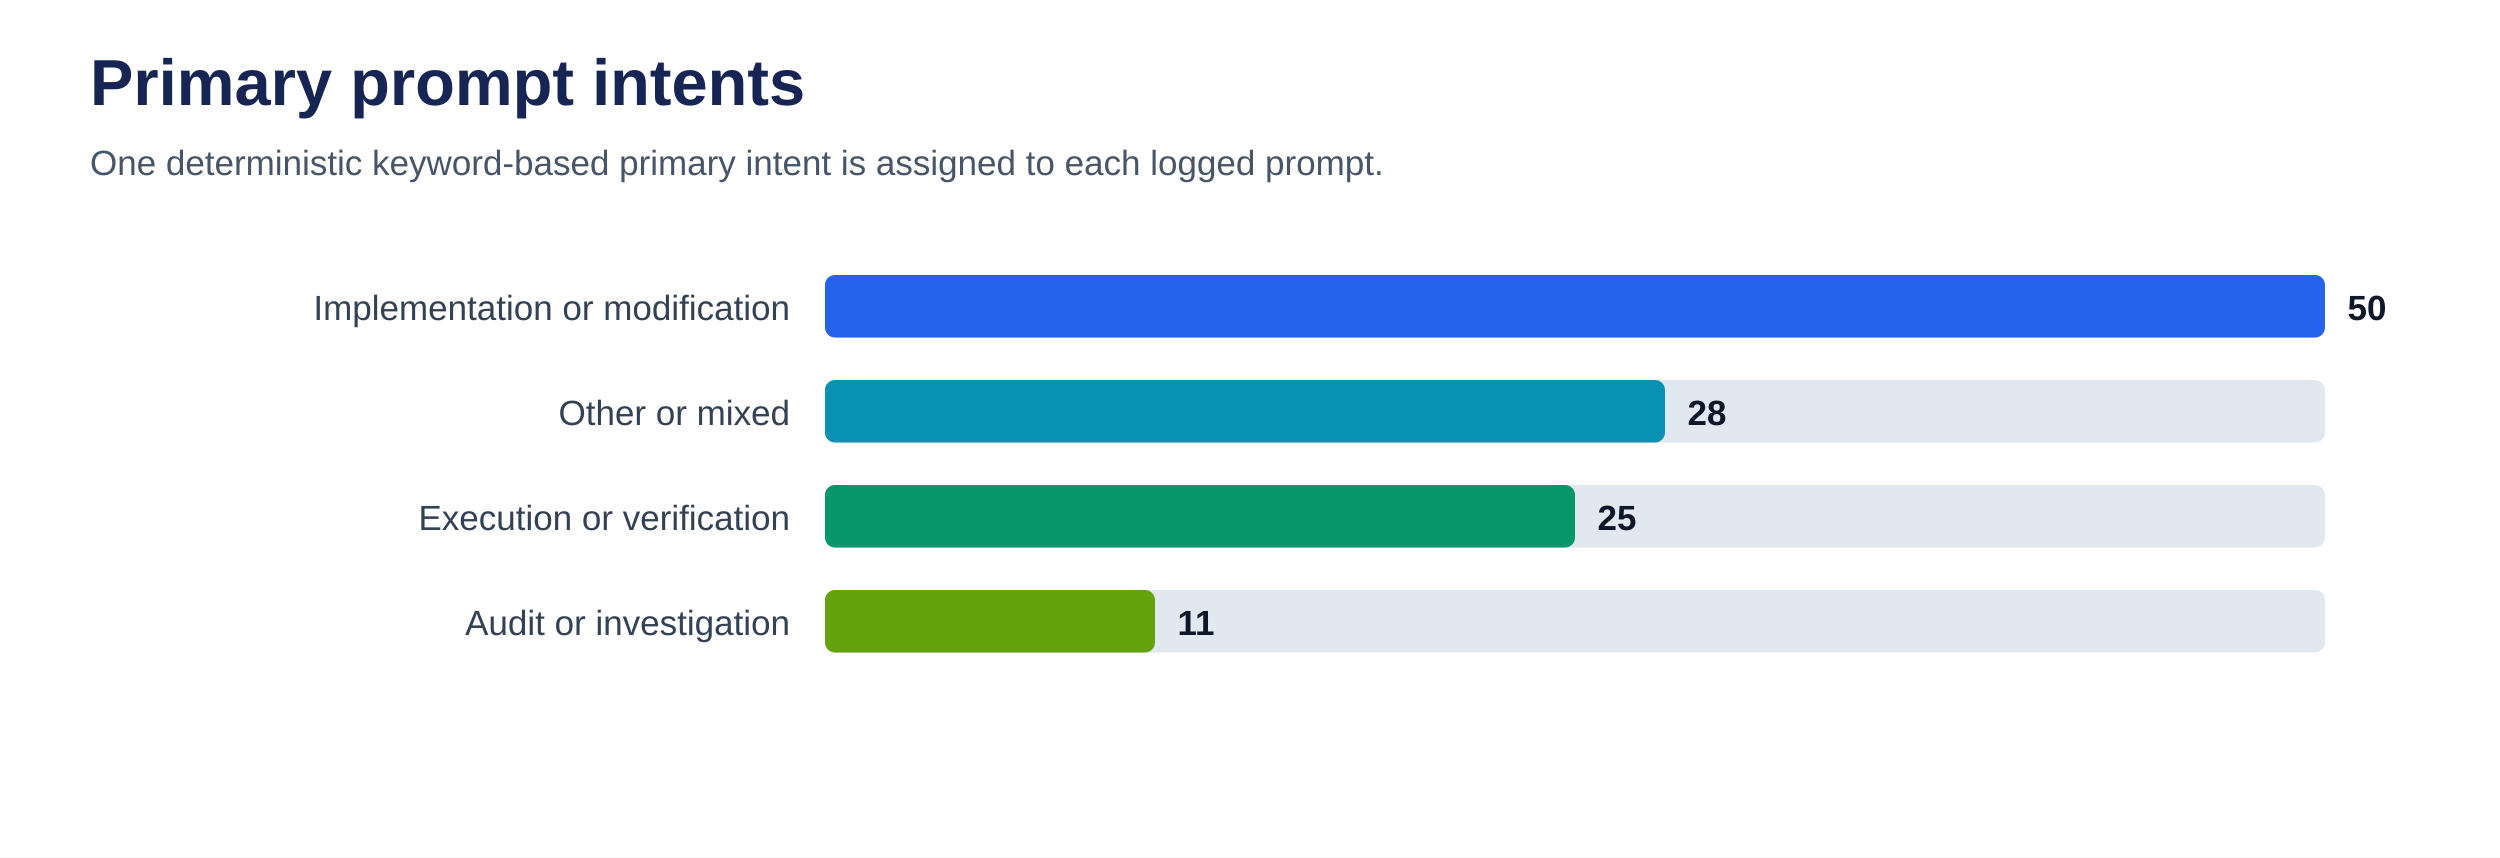
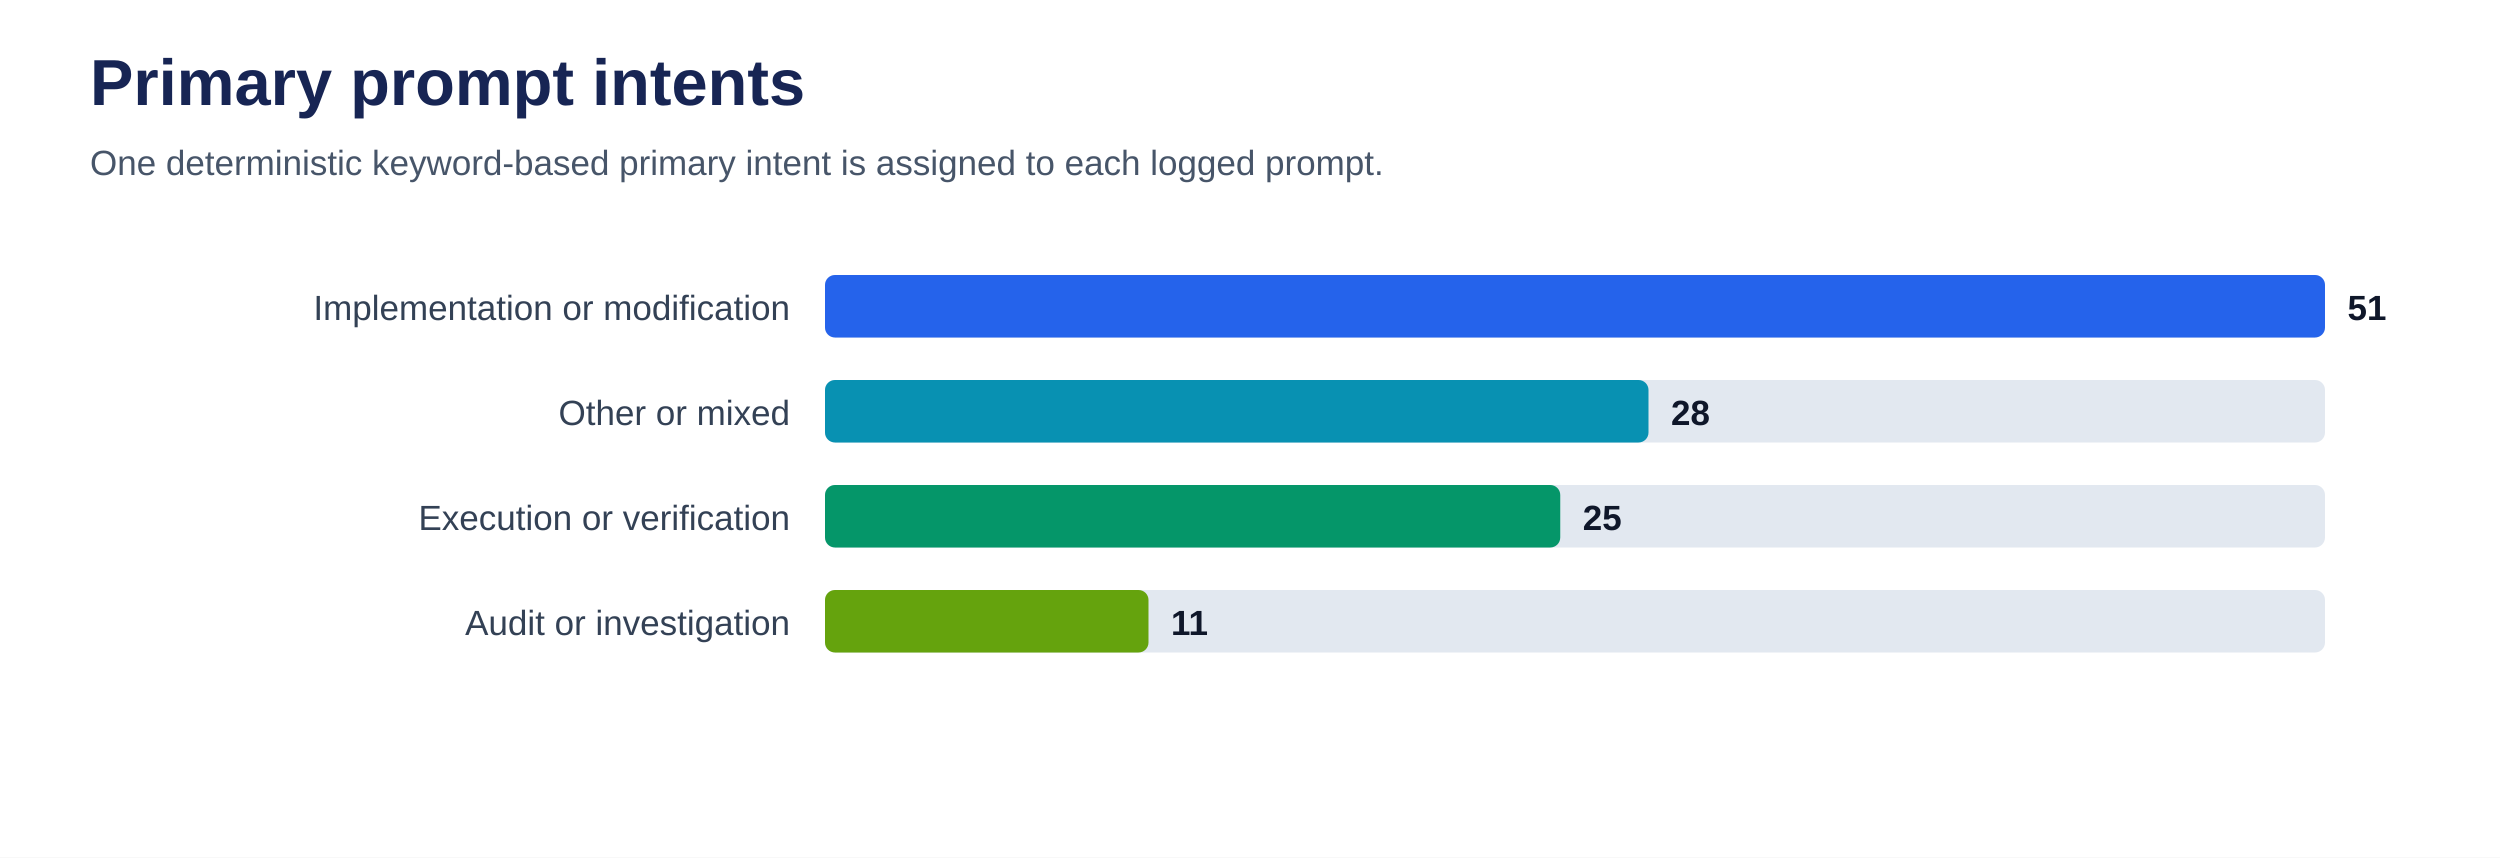
<svg xmlns="http://www.w3.org/2000/svg" viewBox="0 0 1000 343" role="img" aria-labelledby="title desc">
  <rect width="100%" height="100%" fill="#ffffff" />
  <text x="36" y="42" font-family="Arial, sans-serif" font-size="26" font-weight="700" fill="#172554">Primary prompt intents</text>
  <text x="36" y="70" font-family="Arial, sans-serif" font-size="14" fill="#475569">One deterministic keyword-based primary intent is assigned to each logged prompt.</text>
  <text x="316" y="128" text-anchor="end" font-family="Arial, sans-serif" font-size="14" fill="#334155">Implementation or modification</text>
  <rect x="330" y="110" width="600" height="25" rx="4" fill="#e2e8f0" />
  <rect x="330" y="110" width="600.0" height="25" rx="4" fill="#2563eb" />
-   <text x="939.0" y="128" font-family="Arial, sans-serif" font-size="14" font-weight="700" fill="#0f172a">50</text>
+   <text x="939.0" y="128" font-family="Arial, sans-serif" font-size="14" font-weight="700" fill="#0f172a">51</text>
  <text x="316" y="170" text-anchor="end" font-family="Arial, sans-serif" font-size="14" fill="#334155">Other or mixed</text>
  <rect x="330" y="152" width="600" height="25" rx="4" fill="#e2e8f0" />
-   <rect x="330" y="152" width="336.0" height="25" rx="4" fill="#0891b2" />
-   <text x="675.0" y="170" font-family="Arial, sans-serif" font-size="14" font-weight="700" fill="#0f172a">28</text>
+   <rect x="330" y="152" width="329.4" height="25" rx="4" fill="#0891b2" />
+   <text x="668.4" y="170" font-family="Arial, sans-serif" font-size="14" font-weight="700" fill="#0f172a">28</text>
  <text x="316" y="212" text-anchor="end" font-family="Arial, sans-serif" font-size="14" fill="#334155">Execution or verification</text>
  <rect x="330" y="194" width="600" height="25" rx="4" fill="#e2e8f0" />
-   <rect x="330" y="194" width="300.0" height="25" rx="4" fill="#059669" />
-   <text x="639.0" y="212" font-family="Arial, sans-serif" font-size="14" font-weight="700" fill="#0f172a">25</text>
+   <rect x="330" y="194" width="294.1" height="25" rx="4" fill="#059669" />
+   <text x="633.1" y="212" font-family="Arial, sans-serif" font-size="14" font-weight="700" fill="#0f172a">25</text>
  <text x="316" y="254" text-anchor="end" font-family="Arial, sans-serif" font-size="14" fill="#334155">Audit or investigation</text>
  <rect x="330" y="236" width="600" height="25" rx="4" fill="#e2e8f0" />
-   <rect x="330" y="236" width="132.0" height="25" rx="4" fill="#65a30d" />
-   <text x="471.0" y="254" font-family="Arial, sans-serif" font-size="14" font-weight="700" fill="#0f172a">11</text>
+   <rect x="330" y="236" width="129.4" height="25" rx="4" fill="#65a30d" />
+   <text x="468.4" y="254" font-family="Arial, sans-serif" font-size="14" font-weight="700" fill="#0f172a">11</text>
</svg>
